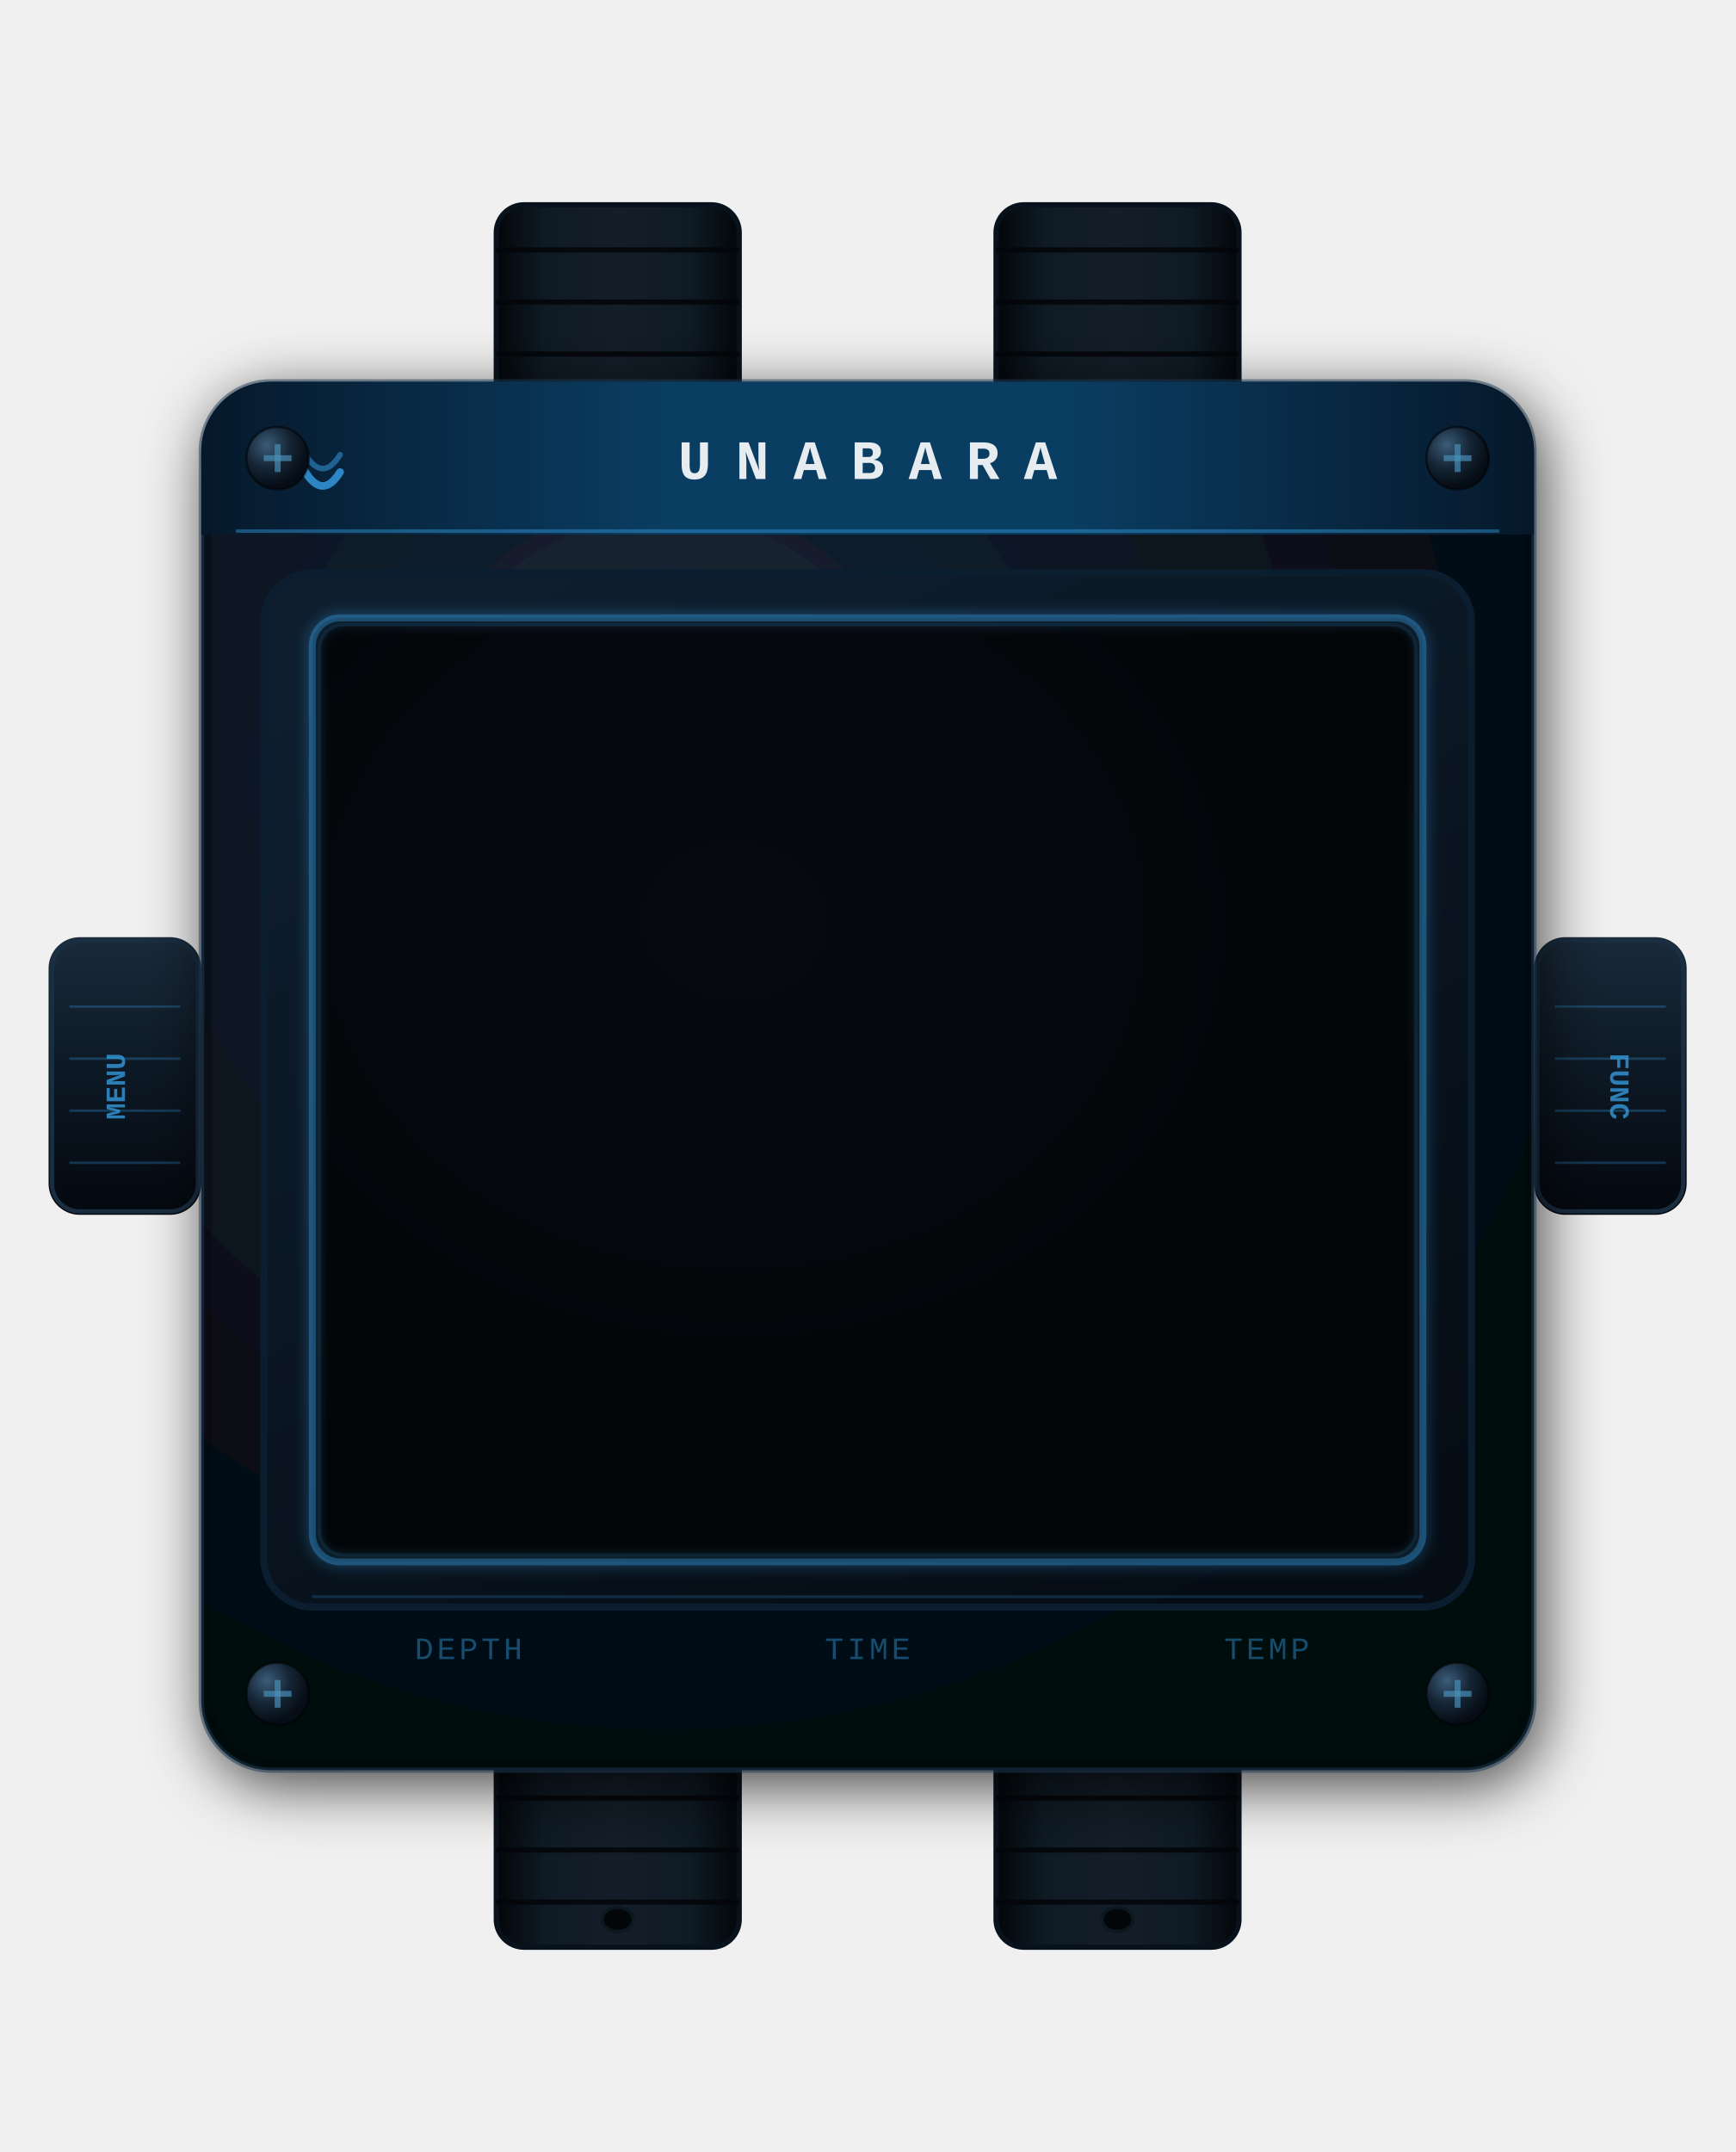
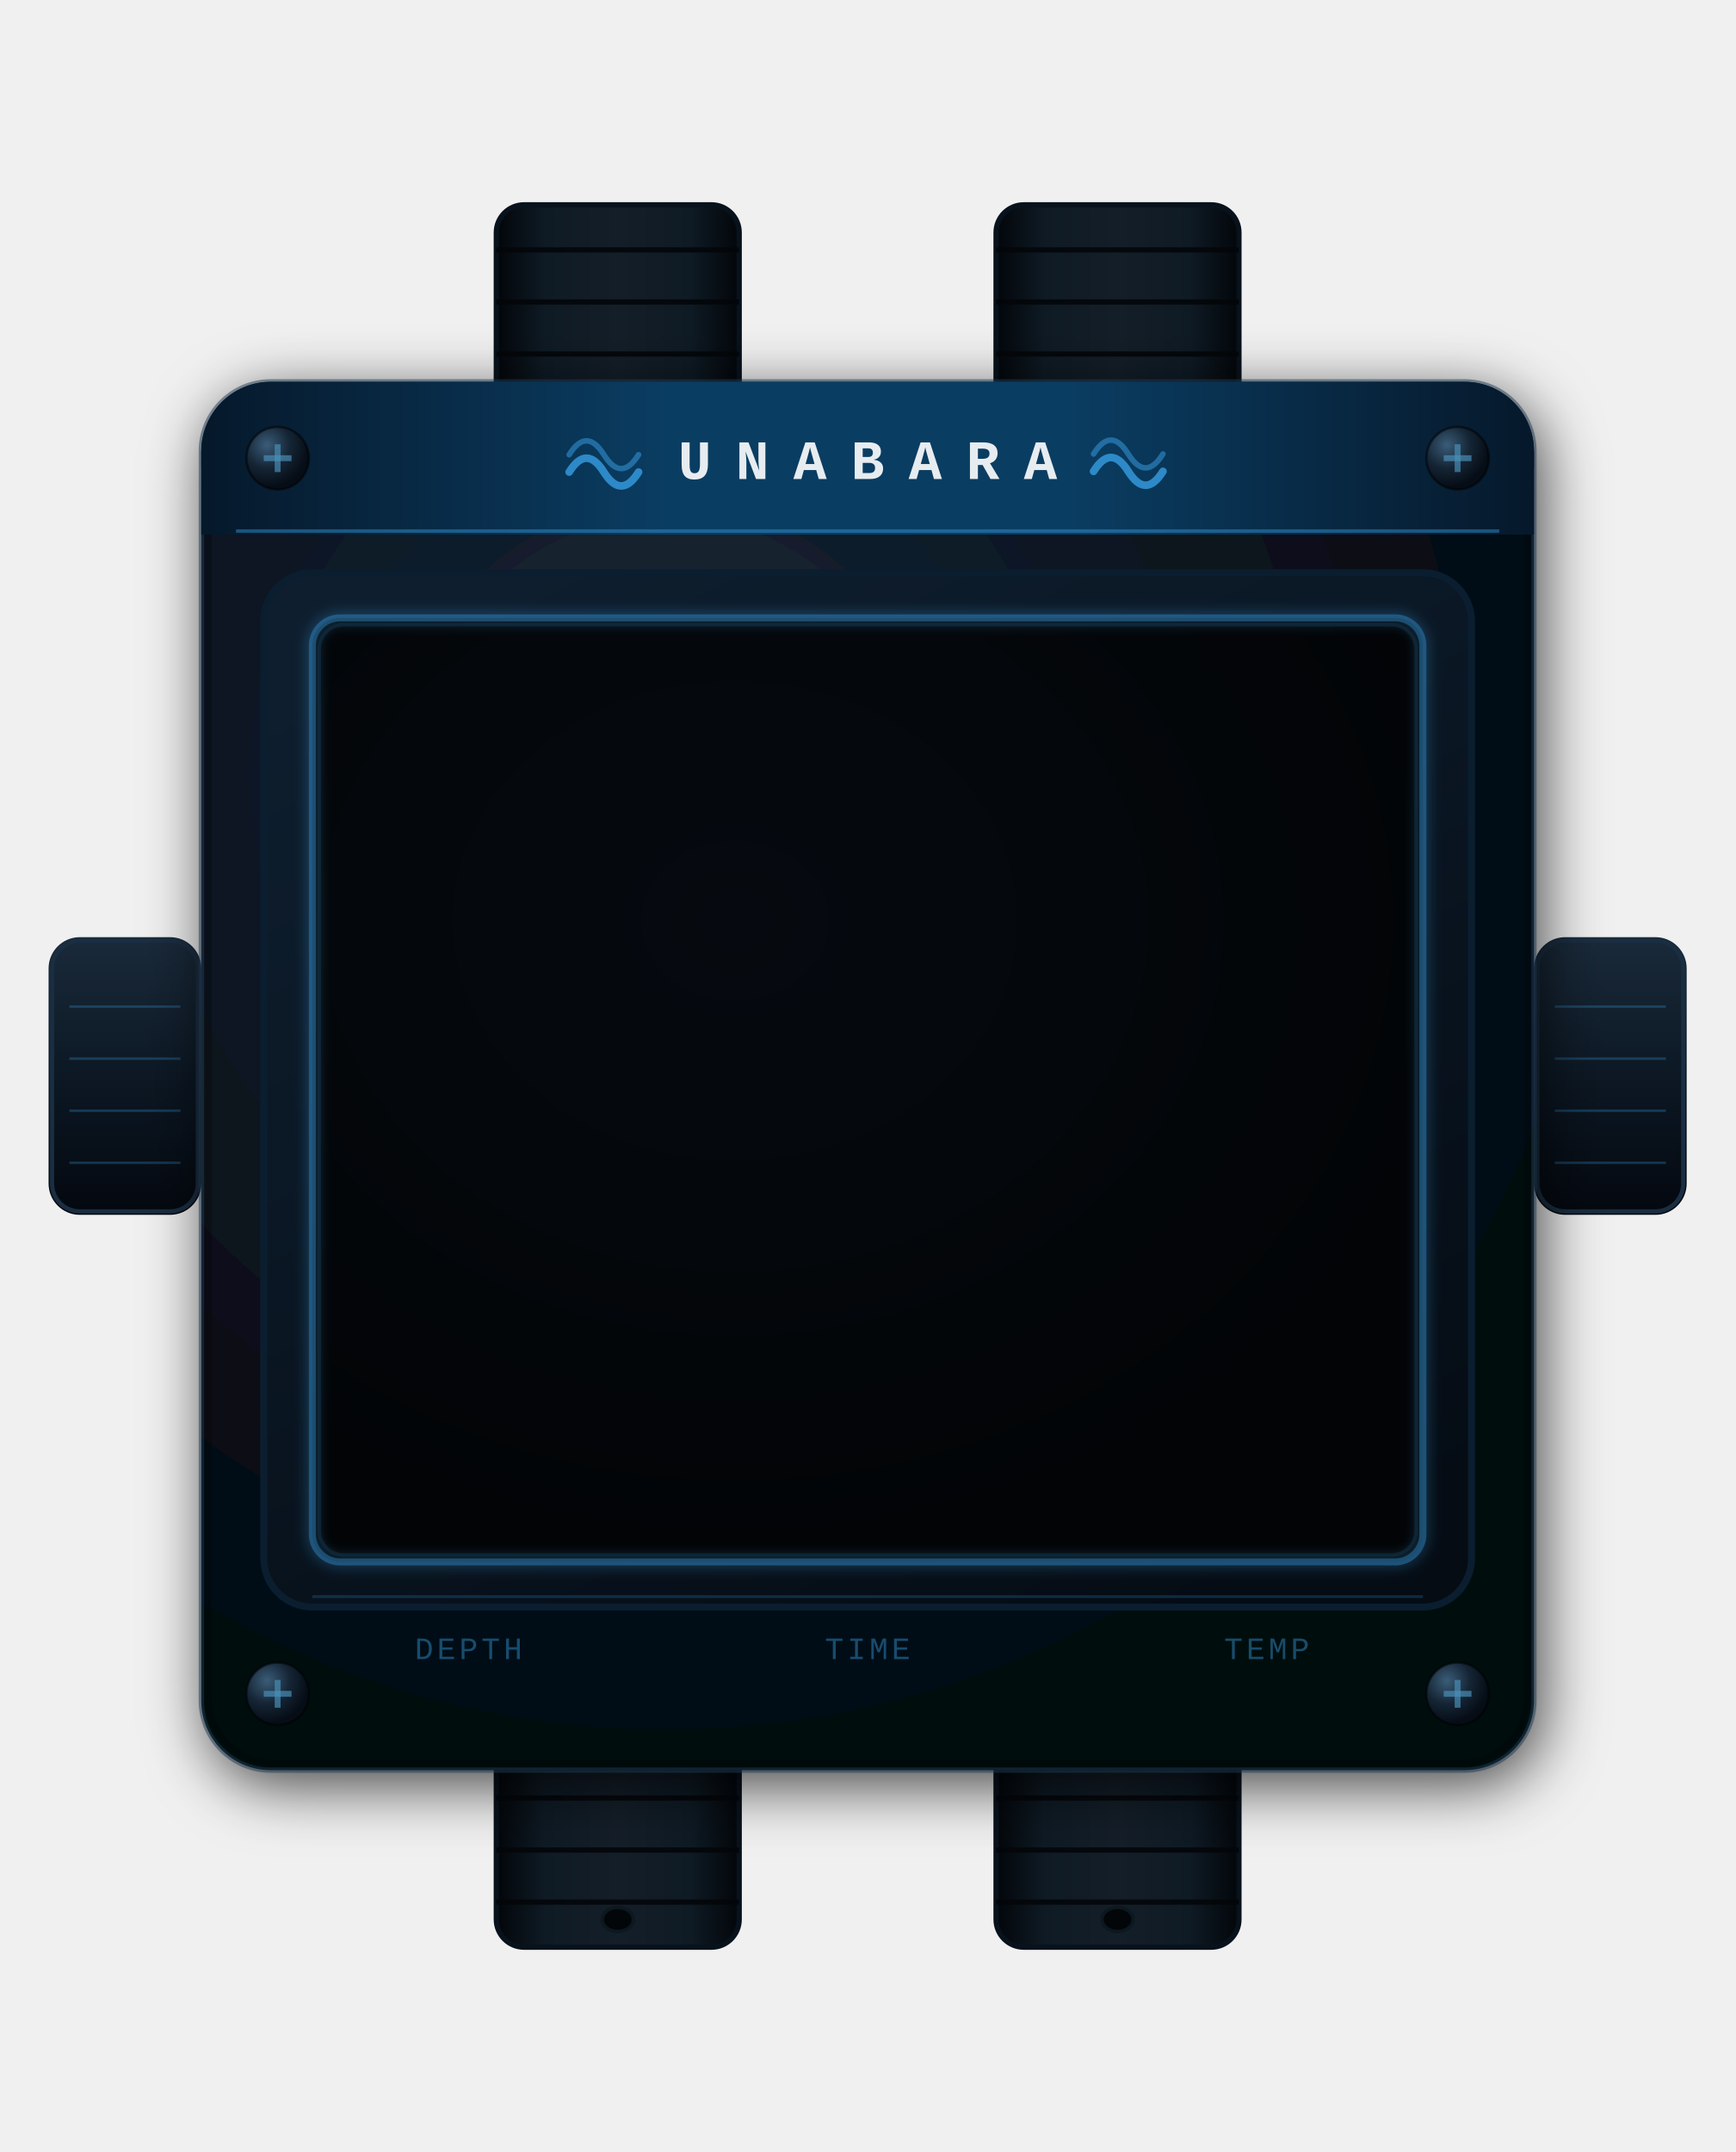
- <svg xmlns="http://www.w3.org/2000/svg" viewBox="0 0 500 620">
-   <defs>
+ <svg xmlns="http://www.w3.org/2000/svg" viewBox="0 0 500 620" version="1.1" id="svg70">
+   <defs id="defs25">
    <radialGradient id="w_body" cx="35%" cy="28%" r="75%">
-       <stop offset="0%" stop-color="#1A2A3A" />
-       <stop offset="50%" stop-color="#0A1520" />
-       <stop offset="100%" stop-color="#04080F" />
+       <stop offset="0%" stop-color="#1A2A3A" id="stop1" />
+       <stop offset="50%" stop-color="#0A1520" id="stop2" />
+       <stop offset="100%" stop-color="#04080F" id="stop3" />
    </radialGradient>
    <linearGradient id="w_bezel" x1="20%" y1="0%" x2="80%" y2="100%">
-       <stop offset="0%" stop-color="#0E1E2E" />
-       <stop offset="100%" stop-color="#050C14" />
+       <stop offset="0%" stop-color="#0E1E2E" id="stop4" />
+       <stop offset="100%" stop-color="#050C14" id="stop5" />
    </linearGradient>
    <radialGradient id="w_screen" cx="38%" cy="32%" r="68%">
-       <stop offset="0%" stop-color="#060A10" />
-       <stop offset="100%" stop-color="#020406" />
+       <stop offset="0%" stop-color="#060A10" id="stop6" />
+       <stop offset="100%" stop-color="#020406" id="stop7" />
    </radialGradient>
    <linearGradient id="w_strap" x1="0%" y1="0%" x2="100%" y2="0%">
-       <stop offset="0%" stop-color="#03060A" />
-       <stop offset="20%" stop-color="#0E1A24" />
-       <stop offset="50%" stop-color="#141E28" />
-       <stop offset="80%" stop-color="#0E1A24" />
-       <stop offset="100%" stop-color="#03060A" />
+       <stop offset="0%" stop-color="#03060A" id="stop8" />
+       <stop offset="20%" stop-color="#0E1A24" id="stop9" />
+       <stop offset="50%" stop-color="#141E28" id="stop10" />
+       <stop offset="80%" stop-color="#0E1A24" id="stop11" />
+       <stop offset="100%" stop-color="#03060A" id="stop12" />
    </linearGradient>
    <linearGradient id="w_header" x1="0%" y1="0%" x2="100%" y2="0%">
-       <stop offset="0%" stop-color="#06182A" />
-       <stop offset="35%" stop-color="#0A3D62" />
-       <stop offset="65%" stop-color="#0A3D62" />
-       <stop offset="100%" stop-color="#06182A" />
+       <stop offset="0%" stop-color="#06182A" id="stop13" />
+       <stop offset="35%" stop-color="#0A3D62" id="stop14" />
+       <stop offset="65%" stop-color="#0A3D62" id="stop15" />
+       <stop offset="100%" stop-color="#06182A" id="stop16" />
    </linearGradient>
    <linearGradient id="w_btn" x1="0%" y1="0%" x2="0%" y2="100%">
-       <stop offset="0%" stop-color="#1A2A3A" />
-       <stop offset="50%" stop-color="#0C1824" />
-       <stop offset="100%" stop-color="#04080F" />
+       <stop offset="0%" stop-color="#1A2A3A" id="stop17" />
+       <stop offset="50%" stop-color="#0C1824" id="stop18" />
+       <stop offset="100%" stop-color="#04080F" id="stop19" />
    </linearGradient>
    <radialGradient id="w_screw" cx="33%" cy="29%" r="67%">
-       <stop offset="0%" stop-color="#3A5C78" />
-       <stop offset="55%" stop-color="#152535" />
-       <stop offset="100%" stop-color="#060D16" />
+       <stop offset="0%" stop-color="#3A5C78" id="stop20" />
+       <stop offset="55%" stop-color="#152535" id="stop21" />
+       <stop offset="100%" stop-color="#060D16" id="stop22" />
    </radialGradient>
    <filter id="w_shadow" filterUnits="userSpaceOnUse" x="0" y="40" width="530" height="600">
-       <feGaussianBlur in="SourceAlpha" stdDeviation="9" result="blur" />
-       <feOffset dx="2" dy="4" result="offsetBlur" />
-       <feFlood flood-color="#000000" flood-opacity="0.75" result="shadowColor" />
-       <feComposite in="shadowColor" in2="offsetBlur" operator="in" result="shadow" />
-       <feMerge>
-         <feMergeNode in="shadow" />
-         <feMergeNode in="SourceGraphic" />
+       <feGaussianBlur in="SourceAlpha" stdDeviation="9" result="blur" id="feGaussianBlur22" />
+       <feOffset dx="2" dy="4" result="offsetBlur" id="feOffset22" />
+       <feFlood flood-color="#000000" flood-opacity="0.75" result="shadowColor" id="feFlood22" />
+       <feComposite in="shadowColor" in2="offsetBlur" operator="in" result="shadow" id="feComposite22" />
+       <feMerge id="feMerge23">
+         <feMergeNode in="shadow" id="feMergeNode22" />
+         <feMergeNode in="SourceGraphic" id="feMergeNode23" />
      </feMerge>
    </filter>
-     <filter id="w_glow" x="-4%" y="-4%" width="108%" height="108%">
-       <feGaussianBlur stdDeviation="2" result="blur" />
-       <feMerge>
-         <feMergeNode in="blur" />
-         <feMergeNode in="SourceGraphic" />
+     <filter id="w_glow" x="-0.018" y="-0.021" width="1.036" height="1.043">
+       <feGaussianBlur stdDeviation="2" result="blur" id="feGaussianBlur23" />
+       <feMerge id="feMerge25">
+         <feMergeNode in="blur" id="feMergeNode24" />
+         <feMergeNode in="SourceGraphic" id="feMergeNode25" />
      </feMerge>
    </filter>
  </defs>
-   <rect x="143" y="59" width="70" height="67" rx="8" fill="url(#w_strap)" />
-   <rect x="143" y="59" width="70" height="67" rx="8" fill="none" stroke="#08121C" stroke-width="1.5" />
-   <rect x="287" y="59" width="70" height="67" rx="8" fill="url(#w_strap)" />
-   <rect x="287" y="59" width="70" height="67" rx="8" fill="none" stroke="#08121C" stroke-width="1.5" />
-   <line x1="143" y1="72" x2="213" y2="72" stroke="#030609" stroke-width="1.5" opacity="0.9" />
-   <line x1="143" y1="87" x2="213" y2="87" stroke="#030609" stroke-width="1.5" opacity="0.9" />
-   <line x1="143" y1="102" x2="213" y2="102" stroke="#030609" stroke-width="1.5" opacity="0.9" />
-   <line x1="287" y1="72" x2="357" y2="72" stroke="#030609" stroke-width="1.5" opacity="0.9" />
-   <line x1="287" y1="87" x2="357" y2="87" stroke="#030609" stroke-width="1.5" opacity="0.9" />
-   <line x1="287" y1="102" x2="357" y2="102" stroke="#030609" stroke-width="1.5" opacity="0.9" />
-   <rect x="143" y="494" width="70" height="67" rx="8" fill="url(#w_strap)" />
-   <rect x="143" y="494" width="70" height="67" rx="8" fill="none" stroke="#08121C" stroke-width="1.5" />
-   <rect x="287" y="494" width="70" height="67" rx="8" fill="url(#w_strap)" />
-   <rect x="287" y="494" width="70" height="67" rx="8" fill="none" stroke="#08121C" stroke-width="1.5" />
-   <line x1="143" y1="518" x2="213" y2="518" stroke="#030609" stroke-width="1.5" opacity="0.9" />
-   <line x1="143" y1="533" x2="213" y2="533" stroke="#030609" stroke-width="1.5" opacity="0.9" />
-   <line x1="143" y1="548" x2="213" y2="548" stroke="#030609" stroke-width="1.5" opacity="0.9" />
-   <line x1="287" y1="518" x2="357" y2="518" stroke="#030609" stroke-width="1.5" opacity="0.9" />
-   <line x1="287" y1="533" x2="357" y2="533" stroke="#030609" stroke-width="1.5" opacity="0.9" />
-   <line x1="287" y1="548" x2="357" y2="548" stroke="#030609" stroke-width="1.5" opacity="0.9" />
-   <ellipse cx="178" cy="553" rx="4.5" ry="3.5" fill="#030609" stroke="#0C1820" stroke-width="1" />
-   <ellipse cx="322" cy="553" rx="4.5" ry="3.5" fill="#030609" stroke="#0C1820" stroke-width="1" />
-   <rect x="14" y="270" width="44" height="80" rx="9" fill="url(#w_btn)" />
-   <rect x="15" y="271" width="42" height="78" rx="8" fill="none" stroke="#1A2E42" stroke-width="1.2" />
-   <line x1="20" y1="290" x2="52" y2="290" stroke="#3498DB" stroke-width="0.7" opacity="0.30" />
-   <line x1="20" y1="305" x2="52" y2="305" stroke="#3498DB" stroke-width="0.7" opacity="0.30" />
-   <line x1="20" y1="320" x2="52" y2="320" stroke="#3498DB" stroke-width="0.7" opacity="0.30" />
-   <line x1="20" y1="335" x2="52" y2="335" stroke="#3498DB" stroke-width="0.7" opacity="0.30" />
-   <text x="36" y="313" text-anchor="middle" transform="rotate(-90,36,313)" fill="#3498DB" font-family="'Courier New',Courier,monospace" font-size="8" font-weight="bold" opacity="0.80">MENU</text>
-   <rect x="442" y="270" width="44" height="80" rx="9" fill="url(#w_btn)" />
-   <rect x="443" y="271" width="42" height="78" rx="8" fill="none" stroke="#1A2E42" stroke-width="1.2" />
-   <line x1="448" y1="290" x2="480" y2="290" stroke="#3498DB" stroke-width="0.7" opacity="0.30" />
-   <line x1="448" y1="305" x2="480" y2="305" stroke="#3498DB" stroke-width="0.7" opacity="0.30" />
-   <line x1="448" y1="320" x2="480" y2="320" stroke="#3498DB" stroke-width="0.7" opacity="0.30" />
-   <line x1="448" y1="335" x2="480" y2="335" stroke="#3498DB" stroke-width="0.7" opacity="0.30" />
-   <text x="464" y="313" text-anchor="middle" transform="rotate(90,464,313)" fill="#3498DB" font-family="'Courier New',Courier,monospace" font-size="8" font-weight="bold" opacity="0.80">FUNC</text>
-   <rect x="58" y="110" width="384" height="400" rx="20" fill="url(#w_body)" filter="url(#w_shadow)" />
-   <rect x="58" y="110" width="384" height="400" rx="20" fill="none" stroke="#1E3A54" stroke-width="1.5" opacity="0.50" />
-   <rect x="60" y="112" width="380" height="396" rx="19" fill="none" stroke="#000000" stroke-width="2" opacity="0.25" />
-   <rect x="58" y="110" width="384" height="44" rx="20" fill="url(#w_header)" />
-   <rect x="58" y="130" width="384" height="24" fill="url(#w_header)" />
-   <line x1="68" y1="153" x2="432" y2="153" stroke="#3498DB" stroke-width="1" opacity="0.45" />
-   <text x="250" y="138" text-anchor="middle" font-family="'Courier New',Courier,monospace" font-size="16" font-weight="bold" fill="#FFFFFF" letter-spacing="7" opacity="0.90">UNABARA</text>
-   <g transform="translate(88, 132)">
-     <path d="M -10,4 Q -5,-4 0,4 Q 5,12 10,4" fill="none" stroke="#3498DB" stroke-width="2.2" stroke-linecap="round" opacity="0.85" />
-     <path d="M -10,-1 Q -5,-9 0,-1 Q 5,7 10,-1" fill="none" stroke="#3498DB" stroke-width="1.6" stroke-linecap="round" opacity="0.55" />
+   <rect x="143" y="59" width="70" height="67" rx="8" fill="url(#w_strap)" id="rect25" />
+   <rect x="143" y="59" width="70" height="67" rx="8" fill="none" stroke="#08121C" stroke-width="1.5" id="rect26" />
+   <rect x="287" y="59" width="70" height="67" rx="8" fill="url(#w_strap)" id="rect27" />
+   <rect x="287" y="59" width="70" height="67" rx="8" fill="none" stroke="#08121C" stroke-width="1.5" id="rect28" />
+   <line x1="143" y1="72" x2="213" y2="72" stroke="#030609" stroke-width="1.5" opacity="0.9" id="line28" />
+   <line x1="143" y1="87" x2="213" y2="87" stroke="#030609" stroke-width="1.5" opacity="0.9" id="line29" />
+   <line x1="143" y1="102" x2="213" y2="102" stroke="#030609" stroke-width="1.5" opacity="0.9" id="line30" />
+   <line x1="287" y1="72" x2="357" y2="72" stroke="#030609" stroke-width="1.5" opacity="0.9" id="line31" />
+   <line x1="287" y1="87" x2="357" y2="87" stroke="#030609" stroke-width="1.5" opacity="0.9" id="line32" />
+   <line x1="287" y1="102" x2="357" y2="102" stroke="#030609" stroke-width="1.5" opacity="0.9" id="line33" />
+   <rect x="143" y="494" width="70" height="67" rx="8" fill="url(#w_strap)" id="rect33" />
+   <rect x="143" y="494" width="70" height="67" rx="8" fill="none" stroke="#08121C" stroke-width="1.5" id="rect34" />
+   <rect x="287" y="494" width="70" height="67" rx="8" fill="url(#w_strap)" id="rect35" />
+   <rect x="287" y="494" width="70" height="67" rx="8" fill="none" stroke="#08121C" stroke-width="1.5" id="rect36" />
+   <line x1="143" y1="518" x2="213" y2="518" stroke="#030609" stroke-width="1.5" opacity="0.9" id="line36" />
+   <line x1="143" y1="533" x2="213" y2="533" stroke="#030609" stroke-width="1.5" opacity="0.9" id="line37" />
+   <line x1="143" y1="548" x2="213" y2="548" stroke="#030609" stroke-width="1.5" opacity="0.9" id="line38" />
+   <line x1="287" y1="518" x2="357" y2="518" stroke="#030609" stroke-width="1.5" opacity="0.9" id="line39" />
+   <line x1="287" y1="533" x2="357" y2="533" stroke="#030609" stroke-width="1.5" opacity="0.9" id="line40" />
+   <line x1="287" y1="548" x2="357" y2="548" stroke="#030609" stroke-width="1.5" opacity="0.9" id="line41" />
+   <ellipse cx="178" cy="553" rx="4.5" ry="3.5" fill="#030609" stroke="#0C1820" stroke-width="1" id="ellipse41" />
+   <ellipse cx="322" cy="553" rx="4.5" ry="3.5" fill="#030609" stroke="#0C1820" stroke-width="1" id="ellipse42" />
+   <rect x="14" y="270" width="44" height="80" rx="9" fill="url(#w_btn)" id="rect42" />
+   <rect x="15" y="271" width="42" height="78" rx="8" fill="none" stroke="#1A2E42" stroke-width="1.2" id="rect43" />
+   <line x1="20" y1="290" x2="52" y2="290" stroke="#3498DB" stroke-width="0.7" opacity="0.30" id="line43" />
+   <line x1="20" y1="305" x2="52" y2="305" stroke="#3498DB" stroke-width="0.7" opacity="0.30" id="line44" />
+   <line x1="20" y1="320" x2="52" y2="320" stroke="#3498DB" stroke-width="0.7" opacity="0.30" id="line45" />
+   <line x1="20" y1="335" x2="52" y2="335" stroke="#3498DB" stroke-width="0.7" opacity="0.30" id="line46" />
+   <rect x="442" y="270" width="44" height="80" rx="9" fill="url(#w_btn)" id="rect46" />
+   <rect x="443" y="271" width="42" height="78" rx="8" fill="none" stroke="#1A2E42" stroke-width="1.2" id="rect47" />
+   <line x1="448" y1="290" x2="480" y2="290" stroke="#3498DB" stroke-width="0.7" opacity="0.30" id="line47" />
+   <line x1="448" y1="305" x2="480" y2="305" stroke="#3498DB" stroke-width="0.7" opacity="0.30" id="line48" />
+   <line x1="448" y1="320" x2="480" y2="320" stroke="#3498DB" stroke-width="0.7" opacity="0.30" id="line49" />
+   <line x1="448" y1="335" x2="480" y2="335" stroke="#3498DB" stroke-width="0.7" opacity="0.30" id="line50" />
+   <rect x="58" y="110" width="384" height="400" rx="20" fill="url(#w_body)" filter="url(#w_shadow)" id="rect50" />
+   <rect x="58" y="110" width="384" height="400" rx="20" fill="none" stroke="#1E3A54" stroke-width="1.5" opacity="0.50" id="rect51" />
+   <rect x="60" y="112" width="380" height="396" rx="19" fill="none" stroke="#000000" stroke-width="2" opacity="0.25" id="rect52" />
+   <rect x="58" y="110" width="384" height="44" rx="20" fill="url(#w_header)" id="rect53" />
+   <rect x="58" y="130" width="384" height="24" fill="url(#w_header)" id="rect54" />
+   <line x1="68" y1="153" x2="432" y2="153" stroke="#3498DB" stroke-width="1" opacity="0.45" id="line54" />
+   <text x="250" y="138" text-anchor="middle" font-family="'Courier New',Courier,monospace" font-size="16" font-weight="bold" fill="#FFFFFF" letter-spacing="7" opacity="0.90" id="text54">UNABARA</text>
+   <g transform="translate(174,132)" id="g55">
+     <path d="m -10,4 q 5,-8 10,0 5,8 10,0" fill="none" stroke="#3498db" stroke-width="2.2" stroke-linecap="round" opacity="0.85" id="path54" />
+     <path d="m -10,-1 q 5,-8 10,0 5,8 10,0" fill="none" stroke="#3498db" stroke-width="1.6" stroke-linecap="round" opacity="0.55" id="path55" />
  </g>
-   <rect x="76" y="165" width="348" height="298" rx="14" fill="url(#w_bezel)" />
-   <rect x="76" y="165" width="348" height="298" rx="14" fill="none" stroke="#0A1E30" stroke-width="2" />
-   <rect x="90" y="178" width="320" height="272" rx="8" fill="url(#w_screen)" />
-   <rect x="90" y="178" width="320" height="272" rx="8" fill="none" stroke="#3498DB" stroke-width="2" opacity="0.50" filter="url(#w_glow)" />
-   <rect x="92" y="180" width="316" height="268" rx="7" fill="none" stroke="#1B4A6A" stroke-width="1" opacity="0.28" />
-   <circle cx="80" cy="132" r="9" fill="url(#w_screw)" />
-   <circle cx="80" cy="132" r="9" fill="none" stroke="#000" stroke-width="0.7" opacity="0.5" />
-   <line x1="76" y1="132" x2="84" y2="132" stroke="#4A90B8" stroke-width="1.7" opacity="0.68" />
-   <line x1="80" y1="128" x2="80" y2="136" stroke="#4A90B8" stroke-width="1.7" opacity="0.68" />
-   <circle cx="420" cy="132" r="9" fill="url(#w_screw)" />
-   <circle cx="420" cy="132" r="9" fill="none" stroke="#000" stroke-width="0.7" opacity="0.5" />
-   <line x1="416" y1="132" x2="424" y2="132" stroke="#4A90B8" stroke-width="1.7" opacity="0.68" />
-   <line x1="420" y1="128" x2="420" y2="136" stroke="#4A90B8" stroke-width="1.7" opacity="0.68" />
-   <circle cx="420" cy="488" r="9" fill="url(#w_screw)" />
-   <circle cx="420" cy="488" r="9" fill="none" stroke="#000" stroke-width="0.7" opacity="0.5" />
-   <line x1="416" y1="488" x2="424" y2="488" stroke="#4A90B8" stroke-width="1.7" opacity="0.68" />
-   <line x1="420" y1="484" x2="420" y2="492" stroke="#4A90B8" stroke-width="1.7" opacity="0.68" />
-   <circle cx="80" cy="488" r="9" fill="url(#w_screw)" />
-   <circle cx="80" cy="488" r="9" fill="none" stroke="#000" stroke-width="0.7" opacity="0.5" />
-   <line x1="76" y1="488" x2="84" y2="488" stroke="#4A90B8" stroke-width="1.7" opacity="0.68" />
-   <line x1="80" y1="484" x2="80" y2="492" stroke="#4A90B8" stroke-width="1.7" opacity="0.68" />
-   <line x1="90" y1="460" x2="410" y2="460" stroke="#3498DB" stroke-width="0.8" opacity="0.22" />
-   <text x="135" y="478" text-anchor="middle" fill="#3498DB" font-family="'Courier New',Courier,monospace" font-size="9" letter-spacing="1" opacity="0.45">DEPTH</text>
-   <text x="250" y="478" text-anchor="middle" fill="#3498DB" font-family="'Courier New',Courier,monospace" font-size="9" letter-spacing="1" opacity="0.45">TIME</text>
-   <text x="365" y="478" text-anchor="middle" fill="#3498DB" font-family="'Courier New',Courier,monospace" font-size="9" letter-spacing="1" opacity="0.45">TEMP</text>
+   <g transform="translate(325.1,131.8)" id="g55-6">
+     <path d="m -10,4 q 5,-8 10,0 5,8 10,0" fill="none" stroke="#3498db" stroke-width="2.2" stroke-linecap="round" opacity="0.85" id="path54-7" />
+     <path d="m -10,-1 q 5,-8 10,0 5,8 10,0" fill="none" stroke="#3498db" stroke-width="1.6" stroke-linecap="round" opacity="0.55" id="path55-5" />
+   </g>
+   <rect x="76" y="165" width="348" height="298" rx="14" fill="url(#w_bezel)" id="rect55" />
+   <rect x="76" y="165" width="348" height="298" rx="14" fill="none" stroke="#0A1E30" stroke-width="2" id="rect56" />
+   <rect x="90" y="178" width="320" height="272" rx="8" fill="url(#w_screen)" id="rect57" />
+   <rect x="90" y="178" width="320" height="272" rx="8" fill="none" stroke="#3498DB" stroke-width="2" opacity="0.50" filter="url(#w_glow)" id="rect58" />
+   <rect x="92" y="180" width="316" height="268" rx="7" fill="none" stroke="#1B4A6A" stroke-width="1" opacity="0.28" id="rect59" />
+   <circle cx="80" cy="132" r="9" fill="url(#w_screw)" id="circle59" />
+   <circle cx="80" cy="132" r="9" fill="none" stroke="#000" stroke-width="0.7" opacity="0.5" id="circle60" />
+   <line x1="76" y1="132" x2="84" y2="132" stroke="#4A90B8" stroke-width="1.7" opacity="0.68" id="line60" />
+   <line x1="80" y1="128" x2="80" y2="136" stroke="#4A90B8" stroke-width="1.7" opacity="0.68" id="line61" />
+   <circle cx="420" cy="132" r="9" fill="url(#w_screw)" id="circle61" />
+   <circle cx="420" cy="132" r="9" fill="none" stroke="#000" stroke-width="0.7" opacity="0.5" id="circle62" />
+   <line x1="416" y1="132" x2="424" y2="132" stroke="#4A90B8" stroke-width="1.7" opacity="0.68" id="line62" />
+   <line x1="420" y1="128" x2="420" y2="136" stroke="#4A90B8" stroke-width="1.7" opacity="0.68" id="line63" />
+   <circle cx="420" cy="488" r="9" fill="url(#w_screw)" id="circle63" />
+   <circle cx="420" cy="488" r="9" fill="none" stroke="#000" stroke-width="0.7" opacity="0.5" id="circle64" />
+   <line x1="416" y1="488" x2="424" y2="488" stroke="#4A90B8" stroke-width="1.7" opacity="0.68" id="line64" />
+   <line x1="420" y1="484" x2="420" y2="492" stroke="#4A90B8" stroke-width="1.7" opacity="0.68" id="line65" />
+   <circle cx="80" cy="488" r="9" fill="url(#w_screw)" id="circle65" />
+   <circle cx="80" cy="488" r="9" fill="none" stroke="#000" stroke-width="0.7" opacity="0.5" id="circle66" />
+   <line x1="76" y1="488" x2="84" y2="488" stroke="#4A90B8" stroke-width="1.7" opacity="0.68" id="line66" />
+   <line x1="80" y1="484" x2="80" y2="492" stroke="#4A90B8" stroke-width="1.7" opacity="0.68" id="line67" />
+   <line x1="90" y1="460" x2="410" y2="460" stroke="#3498DB" stroke-width="0.8" opacity="0.22" id="line68" />
+   <text x="135" y="478" text-anchor="middle" fill="#3498DB" font-family="'Courier New',Courier,monospace" font-size="9" letter-spacing="1" opacity="0.45" id="text68">DEPTH</text>
+   <text x="250" y="478" text-anchor="middle" fill="#3498DB" font-family="'Courier New',Courier,monospace" font-size="9" letter-spacing="1" opacity="0.45" id="text69">TIME</text>
+   <text x="365" y="478" text-anchor="middle" fill="#3498DB" font-family="'Courier New',Courier,monospace" font-size="9" letter-spacing="1" opacity="0.45" id="text70">TEMP</text>
</svg>
